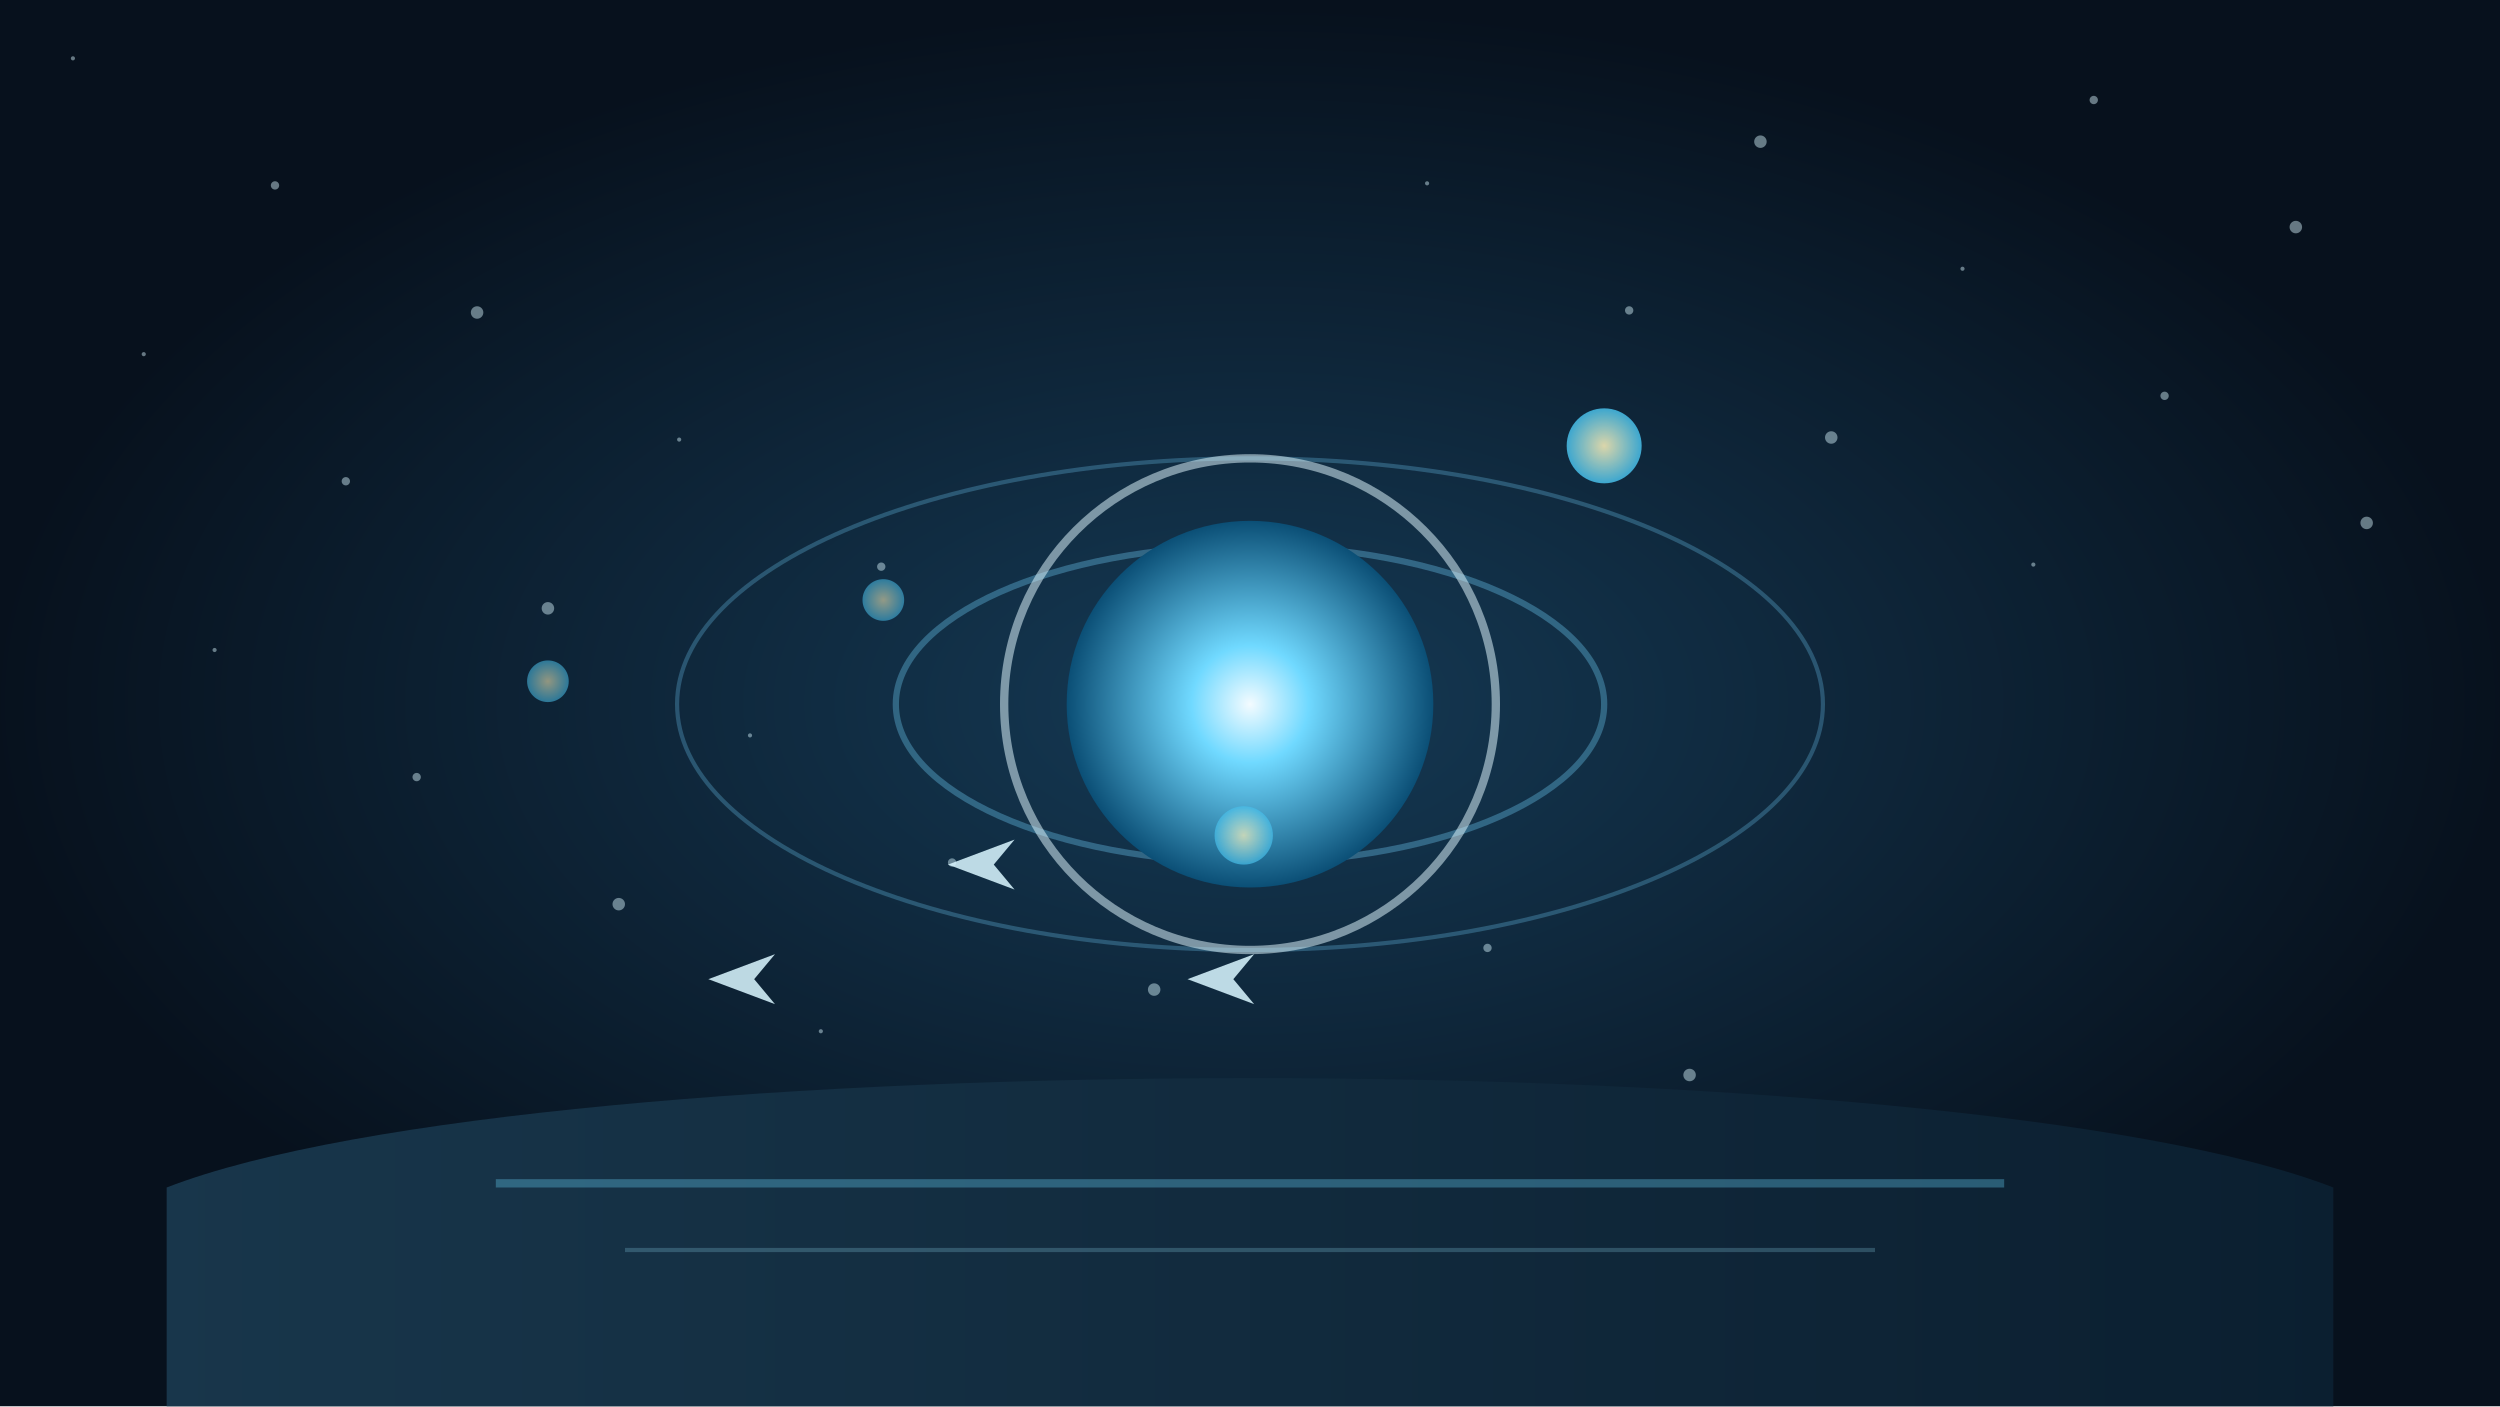
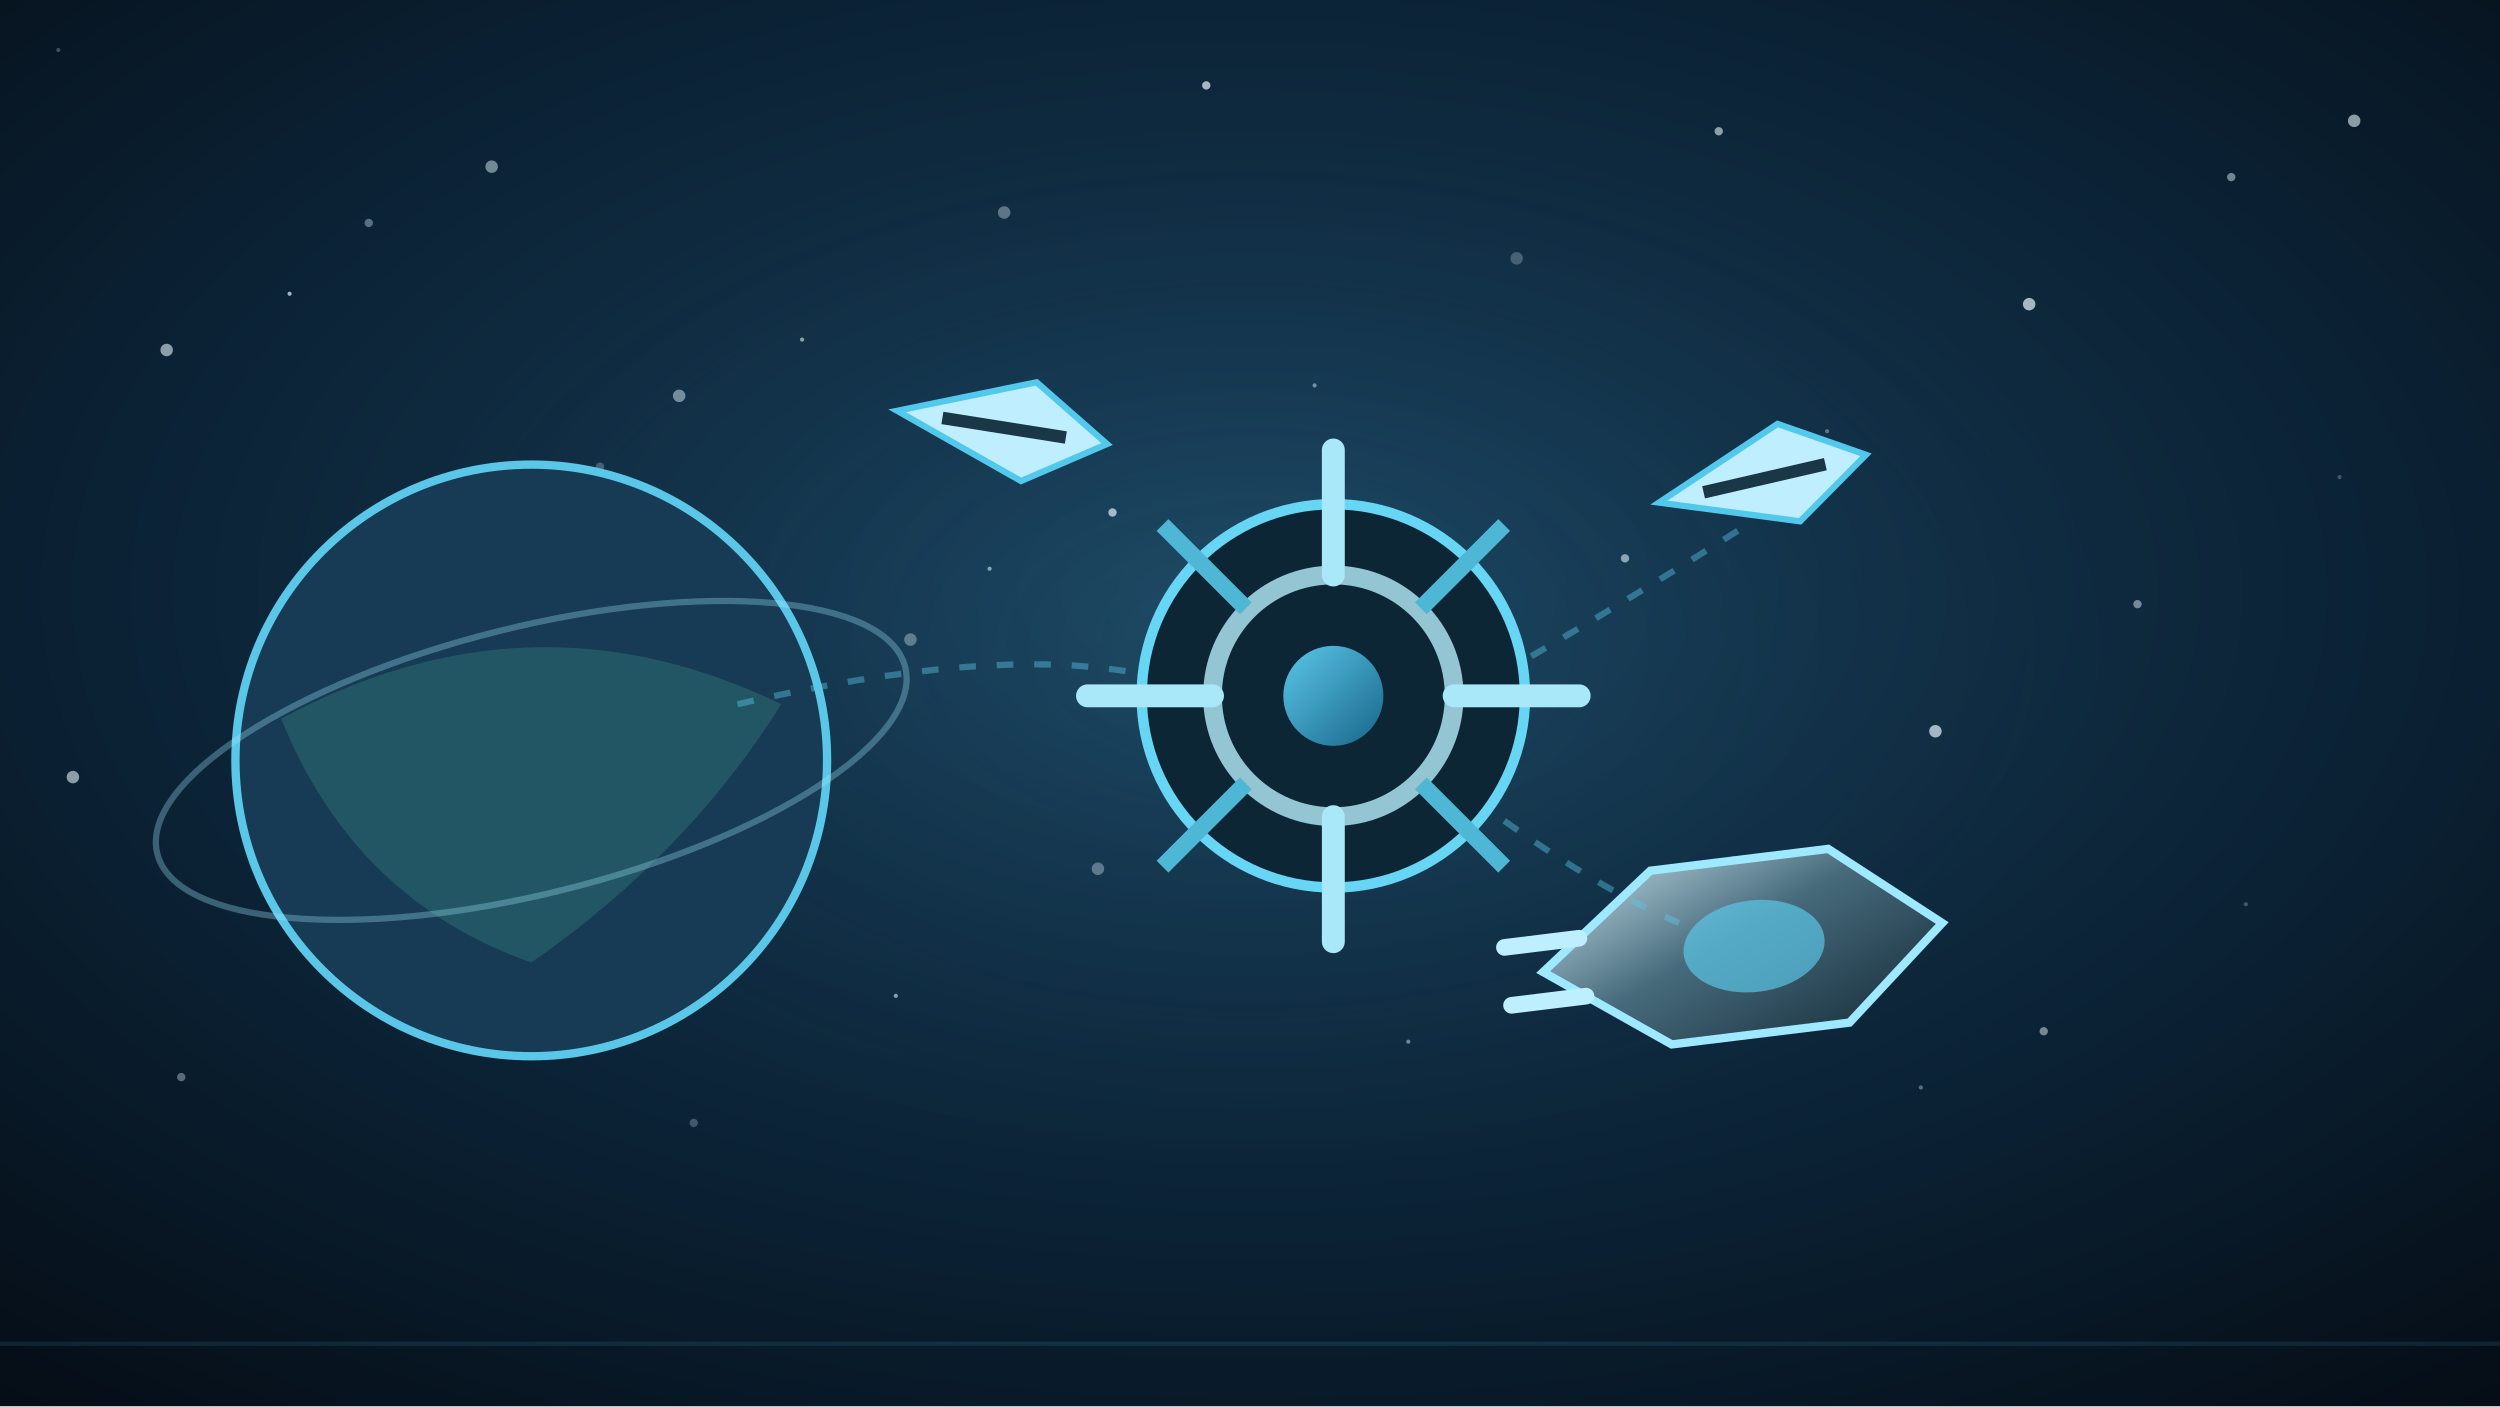
- <svg xmlns="http://www.w3.org/2000/svg" width="1200" height="675" viewBox="0 0 1200 675" role="img">
+ <svg xmlns="http://www.w3.org/2000/svg" width="1200" height="675" viewBox="0 0 1200 675" role="img" data-technology-level="average">
  <defs>
-     <radialGradient id="bg">
-       <stop offset="0" stop-color="#153a55" />
-       <stop offset="1" stop-color="#07111d" />
+     <radialGradient id="bg" cx="50%" cy="42%" r="78%">
+       <stop offset="0" stop-color="#183d58" />
+       <stop offset="0.58" stop-color="#0b2235" />
+       <stop offset="1" stop-color="#050c14" />
    </radialGradient>
-     <radialGradient id="core">
-       <stop offset="0" stop-color="#f3fbff" />
-       <stop offset="0.32" stop-color="#70d9ff" />
-       <stop offset="1" stop-color="#0b4f76" />
+     <linearGradient id="accent" x1="0" y1="0" x2="1" y2="1">
+       <stop stop-color="#5bc7e8" />
+       <stop offset="1" stop-color="#17658a" />
+     </linearGradient>
+     <radialGradient id="glow">
+       <stop offset="0" stop-color="#5bc7e8" stop-opacity="0.95" />
+       <stop offset="1" stop-color="#17658a" stop-opacity="0" />
    </radialGradient>
-     <radialGradient id="node">
-       <stop offset="0" stop-color="#fff4bd" />
-       <stop offset="1" stop-color="#45bde9" />
-     </radialGradient>
-     <linearGradient id="deck" x1="0" x2="1">
-       <stop stop-color="#18364b" />
-       <stop offset="1" stop-color="#0b1f30" />
+     <linearGradient id="metal" x1="0" y1="0" x2="1" y2="1">
+       <stop stop-color="#b9d5df" />
+       <stop offset="0.45" stop-color="#476b7c" />
+       <stop offset="1" stop-color="#162c3a" />
    </linearGradient>
+     <filter id="softGlow" x="-40%" y="-40%" width="180%" height="180%">
+       <feGaussianBlur stdDeviation="14" />
+     </filter>
  </defs>
  <rect width="1200" height="675" fill="url(#bg)" />
-   <g opacity="0.45">
-     <circle cx="35" cy="28" r="1" fill="#d9f6ff" />
-     <circle cx="132" cy="89" r="2" fill="#d9f6ff" />
-     <circle cx="229" cy="150" r="3" fill="#d9f6ff" />
-     <circle cx="326" cy="211" r="1" fill="#d9f6ff" />
-     <circle cx="423" cy="272" r="2" fill="#d9f6ff" />
-     <circle cx="520" cy="333" r="3" fill="#d9f6ff" />
-     <circle cx="617" cy="394" r="1" fill="#d9f6ff" />
-     <circle cx="714" cy="455" r="2" fill="#d9f6ff" />
-     <circle cx="811" cy="516" r="3" fill="#d9f6ff" />
-     <circle cx="908" cy="577" r="1" fill="#d9f6ff" />
-     <circle cx="1005" cy="48" r="2" fill="#d9f6ff" />
-     <circle cx="1102" cy="109" r="3" fill="#d9f6ff" />
-     <circle cx="69" cy="170" r="1" fill="#d9f6ff" />
-     <circle cx="166" cy="231" r="2" fill="#d9f6ff" />
-     <circle cx="263" cy="292" r="3" fill="#d9f6ff" />
-     <circle cx="360" cy="353" r="1" fill="#d9f6ff" />
-     <circle cx="457" cy="414" r="2" fill="#d9f6ff" />
-     <circle cx="554" cy="475" r="3" fill="#d9f6ff" />
-     <circle cx="651" cy="536" r="1" fill="#d9f6ff" />
-     <circle cx="748" cy="597" r="2" fill="#d9f6ff" />
-     <circle cx="845" cy="68" r="3" fill="#d9f6ff" />
-     <circle cx="942" cy="129" r="1" fill="#d9f6ff" />
-     <circle cx="1039" cy="190" r="2" fill="#d9f6ff" />
-     <circle cx="1136" cy="251" r="3" fill="#d9f6ff" />
-     <circle cx="103" cy="312" r="1" fill="#d9f6ff" />
-     <circle cx="200" cy="373" r="2" fill="#d9f6ff" />
-     <circle cx="297" cy="434" r="3" fill="#d9f6ff" />
-     <circle cx="394" cy="495" r="1" fill="#d9f6ff" />
-     <circle cx="491" cy="556" r="2" fill="#d9f6ff" />
-     <circle cx="588" cy="617" r="3" fill="#d9f6ff" />
-     <circle cx="685" cy="88" r="1" fill="#d9f6ff" />
-     <circle cx="782" cy="149" r="2" fill="#d9f6ff" />
-     <circle cx="879" cy="210" r="3" fill="#d9f6ff" />
-     <circle cx="976" cy="271" r="1" fill="#d9f6ff" />
+   <g aria-hidden="true">
+     <circle cx="28" cy="24" r="1" fill="#e8f8ff" opacity="0.25" />
+     <circle cx="177" cy="107" r="2" fill="#e8f8ff" opacity="0.36" />
+     <circle cx="326" cy="190" r="3" fill="#e8f8ff" opacity="0.47" />
+     <circle cx="475" cy="273" r="1" fill="#e8f8ff" opacity="0.58" />
+     <circle cx="624" cy="356" r="2" fill="#e8f8ff" opacity="0.69" />
+     <circle cx="773" cy="439" r="3" fill="#e8f8ff" opacity="0.25" />
+     <circle cx="922" cy="522" r="1" fill="#e8f8ff" opacity="0.36" />
+     <circle cx="1071" cy="85" r="2" fill="#e8f8ff" opacity="0.47" />
+     <circle cx="80" cy="168" r="3" fill="#e8f8ff" opacity="0.58" />
+     <circle cx="229" cy="251" r="1" fill="#e8f8ff" opacity="0.69" />
+     <circle cx="378" cy="334" r="2" fill="#e8f8ff" opacity="0.25" />
+     <circle cx="527" cy="417" r="3" fill="#e8f8ff" opacity="0.36" />
+     <circle cx="676" cy="500" r="1" fill="#e8f8ff" opacity="0.47" />
+     <circle cx="825" cy="63" r="2" fill="#e8f8ff" opacity="0.58" />
+     <circle cx="974" cy="146" r="3" fill="#e8f8ff" opacity="0.69" />
+     <circle cx="1123" cy="229" r="1" fill="#e8f8ff" opacity="0.25" />
+     <circle cx="132" cy="312" r="2" fill="#e8f8ff" opacity="0.36" />
+     <circle cx="281" cy="395" r="3" fill="#e8f8ff" opacity="0.47" />
+     <circle cx="430" cy="478" r="1" fill="#e8f8ff" opacity="0.58" />
+     <circle cx="579" cy="41" r="2" fill="#e8f8ff" opacity="0.69" />
+     <circle cx="728" cy="124" r="3" fill="#e8f8ff" opacity="0.25" />
+     <circle cx="877" cy="207" r="1" fill="#e8f8ff" opacity="0.36" />
+     <circle cx="1026" cy="290" r="2" fill="#e8f8ff" opacity="0.47" />
+     <circle cx="35" cy="373" r="3" fill="#e8f8ff" opacity="0.58" />
+     <circle cx="184" cy="456" r="1" fill="#e8f8ff" opacity="0.69" />
+     <circle cx="333" cy="539" r="2" fill="#e8f8ff" opacity="0.25" />
+     <circle cx="482" cy="102" r="3" fill="#e8f8ff" opacity="0.36" />
+     <circle cx="631" cy="185" r="1" fill="#e8f8ff" opacity="0.47" />
+     <circle cx="780" cy="268" r="2" fill="#e8f8ff" opacity="0.58" />
+     <circle cx="929" cy="351" r="3" fill="#e8f8ff" opacity="0.69" />
+     <circle cx="1078" cy="434" r="1" fill="#e8f8ff" opacity="0.25" />
+     <circle cx="87" cy="517" r="2" fill="#e8f8ff" opacity="0.36" />
+     <circle cx="236" cy="80" r="3" fill="#e8f8ff" opacity="0.47" />
+     <circle cx="385" cy="163" r="1" fill="#e8f8ff" opacity="0.58" />
+     <circle cx="534" cy="246" r="2" fill="#e8f8ff" opacity="0.69" />
+     <circle cx="683" cy="329" r="3" fill="#e8f8ff" opacity="0.25" />
+     <circle cx="832" cy="412" r="1" fill="#e8f8ff" opacity="0.36" />
+     <circle cx="981" cy="495" r="2" fill="#e8f8ff" opacity="0.47" />
+     <circle cx="1130" cy="58" r="3" fill="#e8f8ff" opacity="0.58" />
+     <circle cx="139" cy="141" r="1" fill="#e8f8ff" opacity="0.69" />
+     <circle cx="288" cy="224" r="2" fill="#e8f8ff" opacity="0.25" />
+     <circle cx="437" cy="307" r="3" fill="#e8f8ff" opacity="0.36" />
  </g>
-   <path d="M80 570 C260 500 940 500 1120 570 L1120 675 L80 675 Z" fill="url(#deck)" />
-   <ellipse cx="600" cy="338" rx="170" ry="76" fill="none" stroke="#74d4ff" stroke-width="3" opacity="0.33" />
-   <ellipse cx="600" cy="338" rx="275" ry="118" fill="none" stroke="#74d4ff" stroke-width="2" opacity="0.27" />
-   <circle cx="600" cy="338" r="88" fill="url(#core)" />
-   <circle cx="600" cy="338" r="118" fill="none" stroke="#e0f7ff" stroke-width="4" opacity="0.52" />
-   <circle cx="424" cy="288" r="10" fill="url(#node)" opacity="0.55" />
-   <circle cx="597" cy="401" r="14" fill="url(#node)" opacity="0.7" />
-   <circle cx="770" cy="214" r="18" fill="url(#node)" opacity="0.85" />
-   <circle cx="263" cy="327" r="10" fill="url(#node)" opacity="0.55" />
-   <path d="M 340 470 l 32 -12 l -10 12 l 10 12 z" fill="#d9f6ff" opacity="0.86" />
-   <path d="M 455 415 l 32 -12 l -10 12 l 10 12 z" fill="#d9f6ff" opacity="0.86" />
-   <path d="M 570 470 l 32 -12 l -10 12 l 10 12 z" fill="#d9f6ff" opacity="0.86" />
-   <path d="M238 568 H962" stroke="#62c9ef" stroke-width="4" opacity="0.35" />
-   <path d="M300 600 H900" stroke="#9be7ff" stroke-width="2" opacity="0.22" />
+   <ellipse cx="600" cy="310" rx="420" ry="250" fill="url(#glow)" opacity="0.12" filter="url(#softGlow)" />
+   <g id="scene-average" data-art-signature="orbital-fleet">
+     <circle cx="255" cy="365" r="142" fill="#173b54" stroke="#5bc7e8" stroke-width="4" />
+     <path d="M135 345 Q255 280 375 338 Q330 410 255 462 Q170 432 135 345 Z" fill="#2c6d72" opacity="0.54" />
+     <ellipse cx="255" cy="365" rx="185" ry="64" fill="none" stroke="#9ee9ff" stroke-width="3" opacity="0.32" transform="rotate(-14 255 365)" />
+     <g id="average-orbital-station" transform="translate(640 334)">
+       <circle r="92" fill="#0d2636" stroke="#67d5f4" stroke-width="5" />
+       <circle r="58" fill="none" stroke="#b8f2ff" stroke-width="9" opacity="0.78" />
+       <circle r="24" fill="url(#accent)" />
+       <path d="M0 -118 V-58 M0 58 V118 M-118 0 H-58 M58 0 H118" stroke="#a8e8f8" stroke-width="11" stroke-linecap="round" />
+       <path d="M-82 -82 L-42 -42 M82 -82 L42 -42 M-82 82 L-42 42 M82 82 L42 42" stroke="#4fb7d6" stroke-width="8" />
+     </g>
+     <g id="average-scout-a" transform="translate(480 205) rotate(9)">
+       <path d="M-50 0 L14 -24 L52 0 L14 24 Z" fill="#bfefff" stroke="#52c9ec" stroke-width="3" />
+       <path d="M-28 0 H32" stroke="#193746" stroke-width="6" />
+     </g>
+     <g id="average-scout-b" transform="translate(845 230) rotate(-13)">
+       <path d="M-50 0 L14 -24 L52 0 L14 24 Z" fill="#bfefff" stroke="#52c9ec" stroke-width="3" />
+       <path d="M-28 0 H32" stroke="#193746" stroke-width="6" />
+     </g>
+     <g id="average-colony-ship" transform="translate(835 455) rotate(-7)">
+       <path d="M-95 0 L-38 -42 H48 L98 0 L48 42 H-38 Z" fill="url(#metal)" stroke="#9ee9ff" stroke-width="4" />
+       <ellipse cx="7" cy="0" rx="34" ry="22" fill="#5bc7e8" opacity="0.68" />
+       <path d="M-76 -14 H-112 M-76 14 H-112" stroke="#bdefff" stroke-width="8" stroke-linecap="round" />
+     </g>
+     <path d="M354 338 Q475 310 545 323 M735 315 Q790 283 840 251 M722 394 Q770 428 806 443" fill="none" stroke="#5bc7e8" stroke-width="3" stroke-dasharray="8 10" opacity="0.42" />
+   </g>
+   <path d="M0 645 H1200" stroke="#5bc7e8" stroke-width="2" opacity="0.12" />
</svg>
